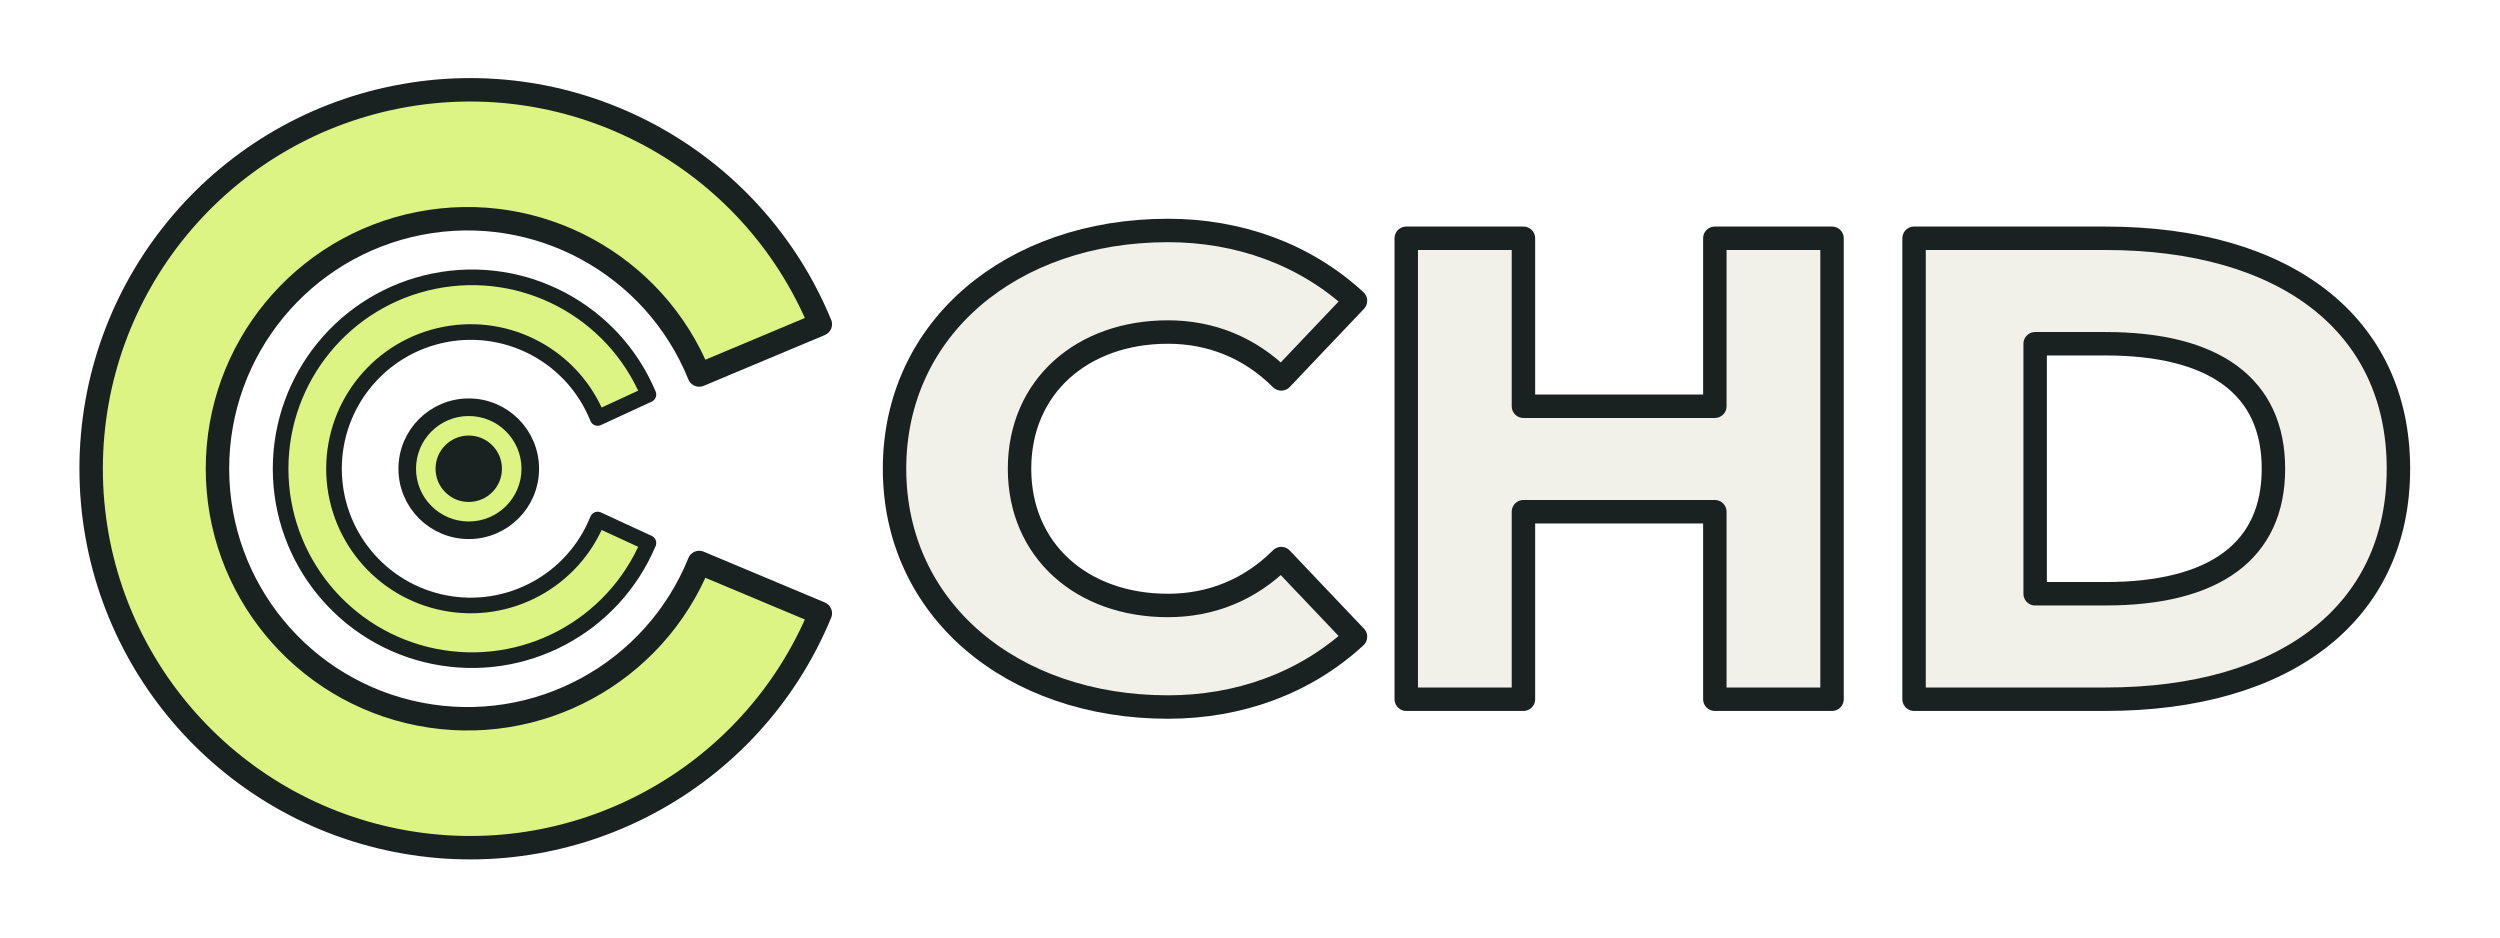
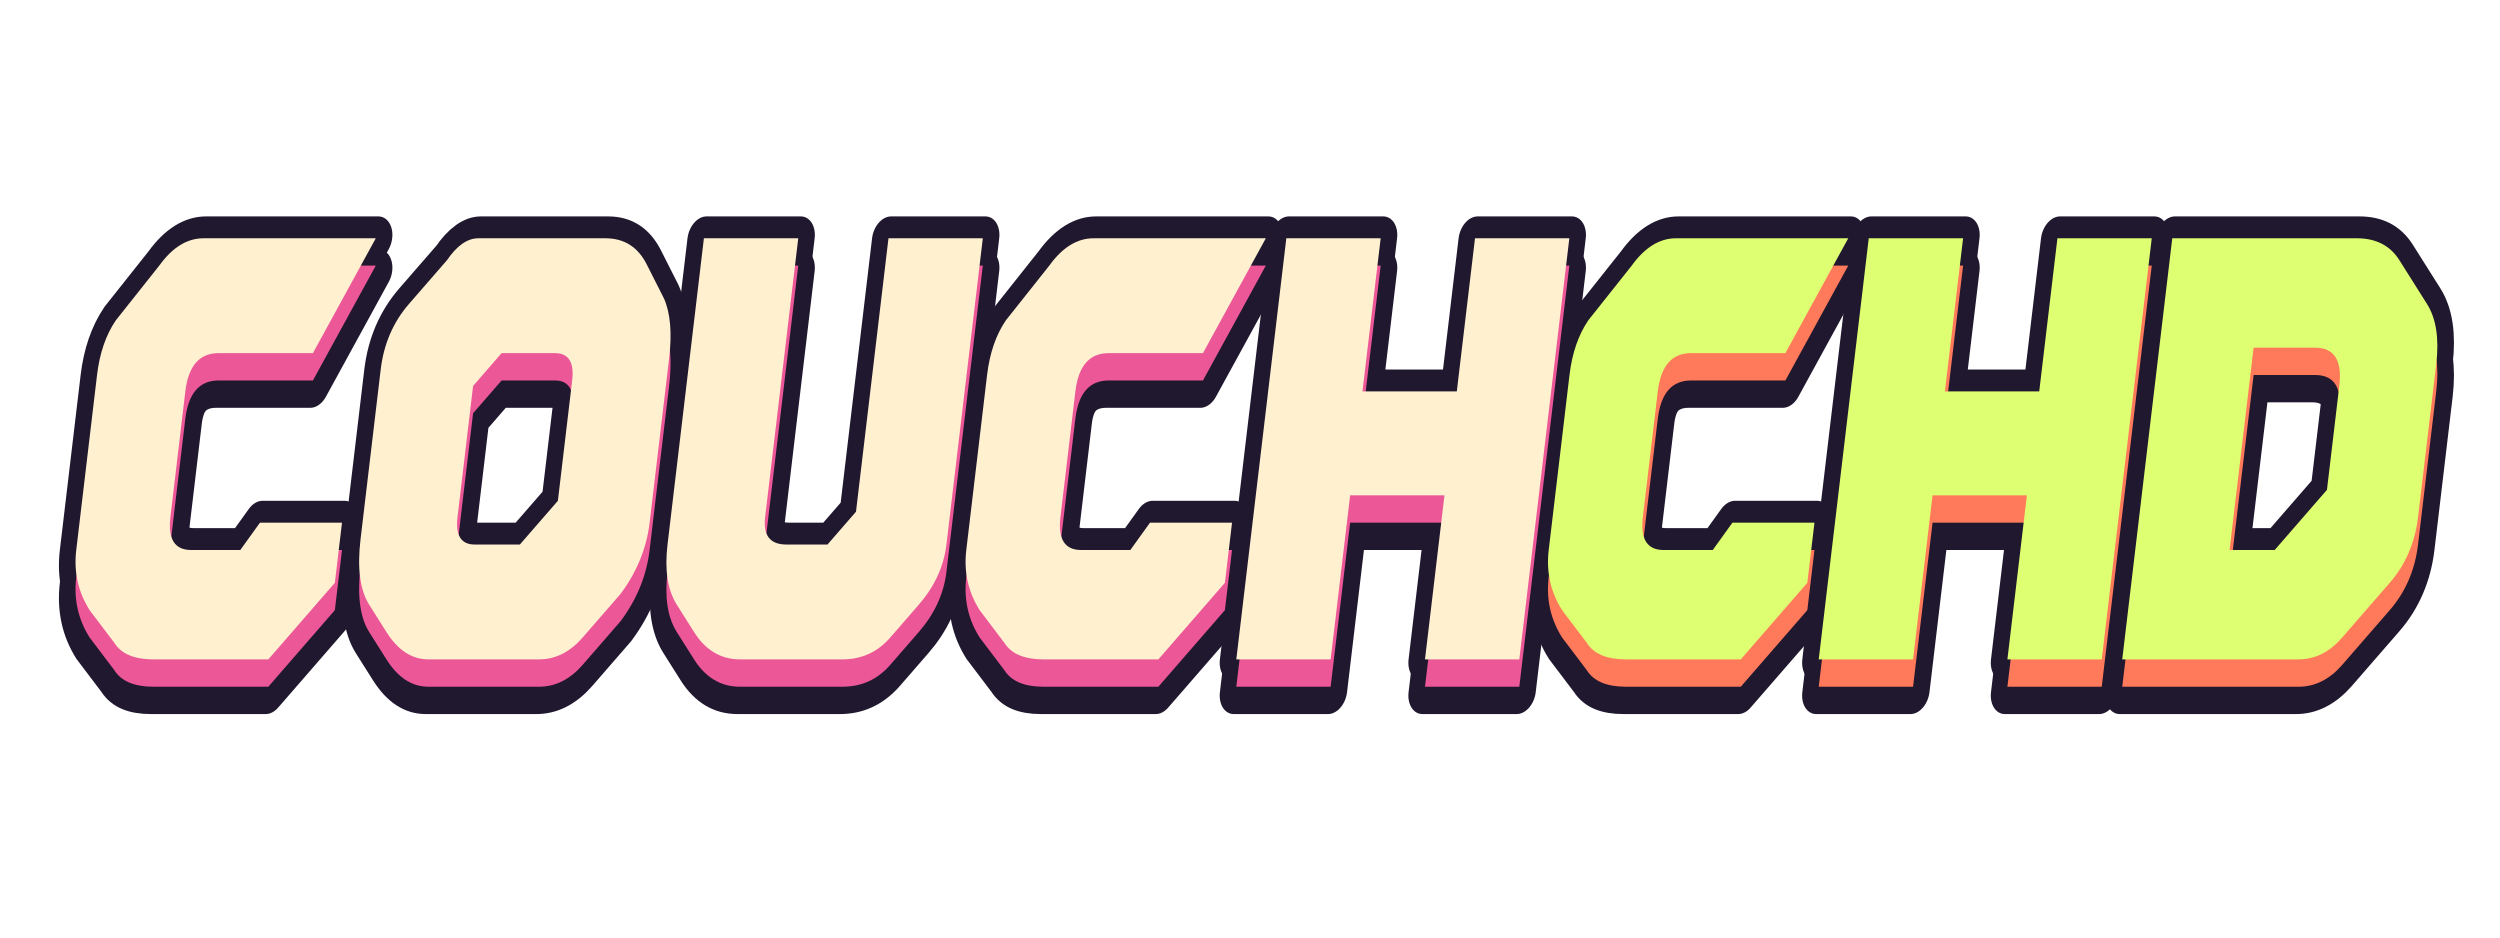
- <svg xmlns="http://www.w3.org/2000/svg" width="640" height="240" viewBox="0 0 640 240">
-   <g stroke="#192221" stroke-linejoin="round">
-     <path d="M210 157a97 97 0 1 1 0-74l-31 13a64 64 0 1 0 0 48z" fill="#dbf483" stroke-width="6" />
-     <path d="M166 139a49 49 0 1 1 0-38l-13 6a35 35 0 1 0 0 26z" fill="#dbf483" stroke-width="4" />
-     <circle cx="120" cy="120" r="16" fill="#192221" stroke-width="4" />
-     <circle cx="120" cy="120" r="11" fill="none" stroke="#dbf483" stroke-width="5" />
-     <g fill="#f1f1e9" stroke-width="6">
-       <path d="M347 77c-13-12-30-18-48-18-40 0-70 25-70 61s30 61 70 61c18 0 35-6 48-18l-19-20c-8 8-18 12-29 12-22 0-38-14-38-35s16-35 38-35c11 0 21 4 29 12z" />
-       <path d="M360 61h30v43h49V61h30v118h-30v-48h-49v48h-30z" />
-       <path fill-rule="evenodd" d="M490 61h49c46 0 75 22 75 59s-29 59-75 59h-49z M521 88v64h18c28 0 43-11 43-32s-15-32-43-32z" />
+ <svg xmlns="http://www.w3.org/2000/svg" xmlns:xlink="http://www.w3.org/1999/xlink" width="640" height="240" viewBox="0 0 640 240">
+   <defs>
+     <g id="couch" fill-rule="evenodd" transform="skewX(-9)">
+       <path transform="translate(0)" d="M64 0H22Q16 0 12 5L3 15Q0 19 0 25V57Q0 63 5 68L12 74Q15 77 22 77H50L64 63V52H44L40 57H28Q22 57 22 51V28Q22 21 29 21H52Z" />
+       <path transform="translate(69)" d="M20 0H51Q58 0 62 5L67 11Q70 15 70 22V52Q70 59 65 65L57 73Q53 77 47 77H20Q14 77 9 72L4 67Q0 63 0 55V24Q0 17 5 12L13 4Q16 0 20 0ZM29 21L23 27V51Q23 56 28 56H39L47 48V26Q47 21 42 21Z" />
+       <path transform="translate(144)" d="M0 0H23V51Q23 56 29 56H39L45 50V0H68V56Q68 62 63 67L57 73Q53 77 46 77H21Q14 77 9 72L4 67Q0 63 0 56Z" />
+       <path transform="translate(217)" d="M64 0H22Q16 0 12 5L3 15Q0 19 0 25V57Q0 63 5 68L12 74Q15 77 22 77H50L64 63V52H44L40 57H28Q22 57 22 51V28Q22 21 29 21H52Z" />
+       <path transform="translate(286)" d="M0 0H23V28H46V0H69V77H46V47H23V77H0Z" />
    </g>
+     <g id="chd" fill-rule="evenodd" transform="skewX(-9)">
+       <path transform="translate(0)" d="M64 0H22Q16 0 12 5L3 15Q0 19 0 25V57Q0 63 5 68L12 74Q15 77 22 77H50L64 63V52H44L40 57H28Q22 57 22 51V28Q22 21 29 21H52Z" />
+       <path transform="translate(69)" d="M0 0H23V28H46V0H69V77H46V47H23V77H0Z" />
+       <path transform="translate(143)" d="M0 0H45Q52 0 56 4L64 12Q68 16 68 23V51Q68 58 63 63L53 73Q49 77 43 77H0ZM23 20V57H34L45 46V27Q45 20 38 20Z" />
+     </g>
+   </defs>
+   <g transform="translate(29 61) scale(1.05 1.40)">
+     <g stroke="#20182F" stroke-width="8" stroke-linejoin="round" fill="#20182F">
+       <use xlink:href="#couch" />
+       <use xlink:href="#chd" transform="translate(359)" />
+       <use xlink:href="#couch" transform="translate(0 6)" />
+       <use xlink:href="#chd" transform="translate(359 6)" />
+     </g>
+     <use xlink:href="#couch" transform="translate(0 5)" fill="#EB5797" />
+     <use xlink:href="#chd" transform="translate(359 5)" fill="#FF795B" />
+     <use xlink:href="#couch" fill="#FFF1CF" />
+     <use xlink:href="#chd" transform="translate(359)" fill="#DFFF72" />
  </g>
</svg>
